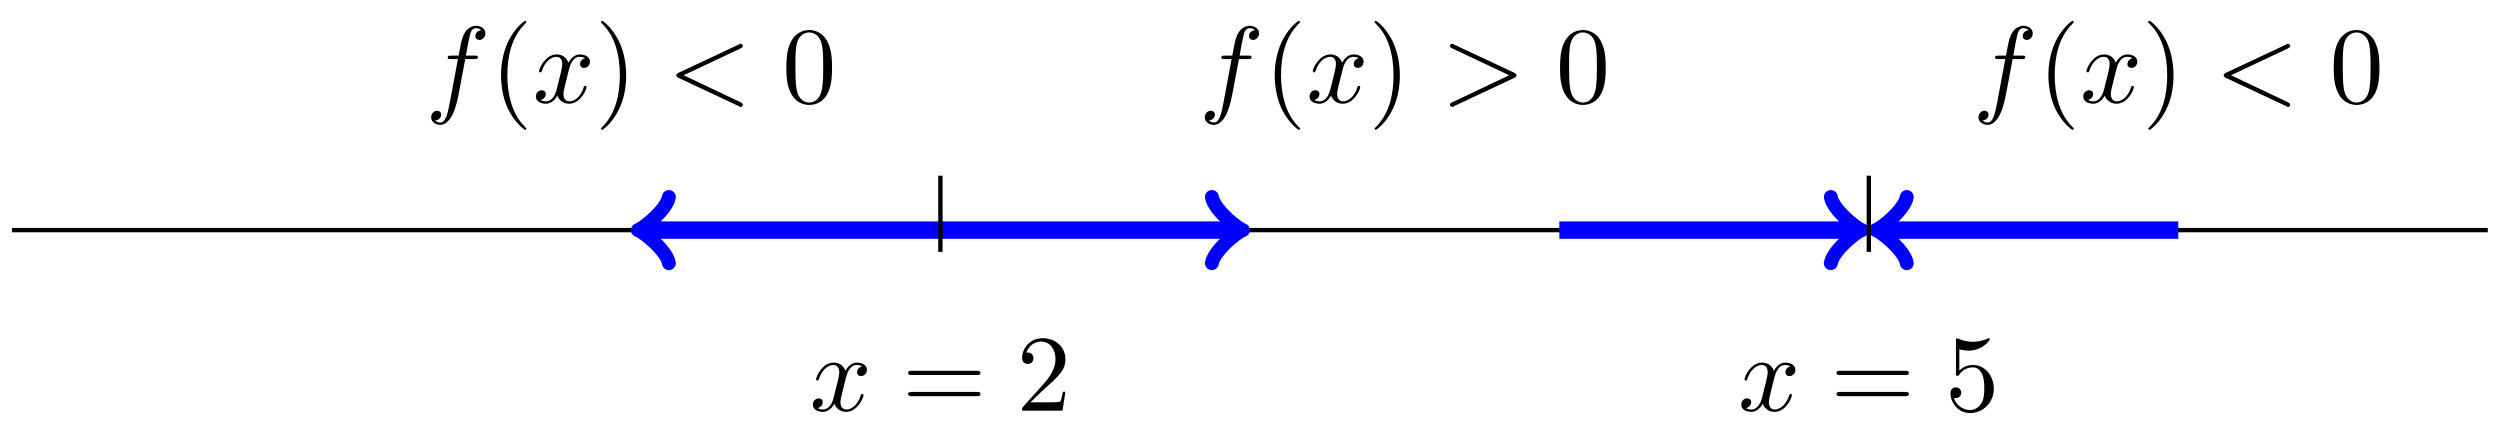
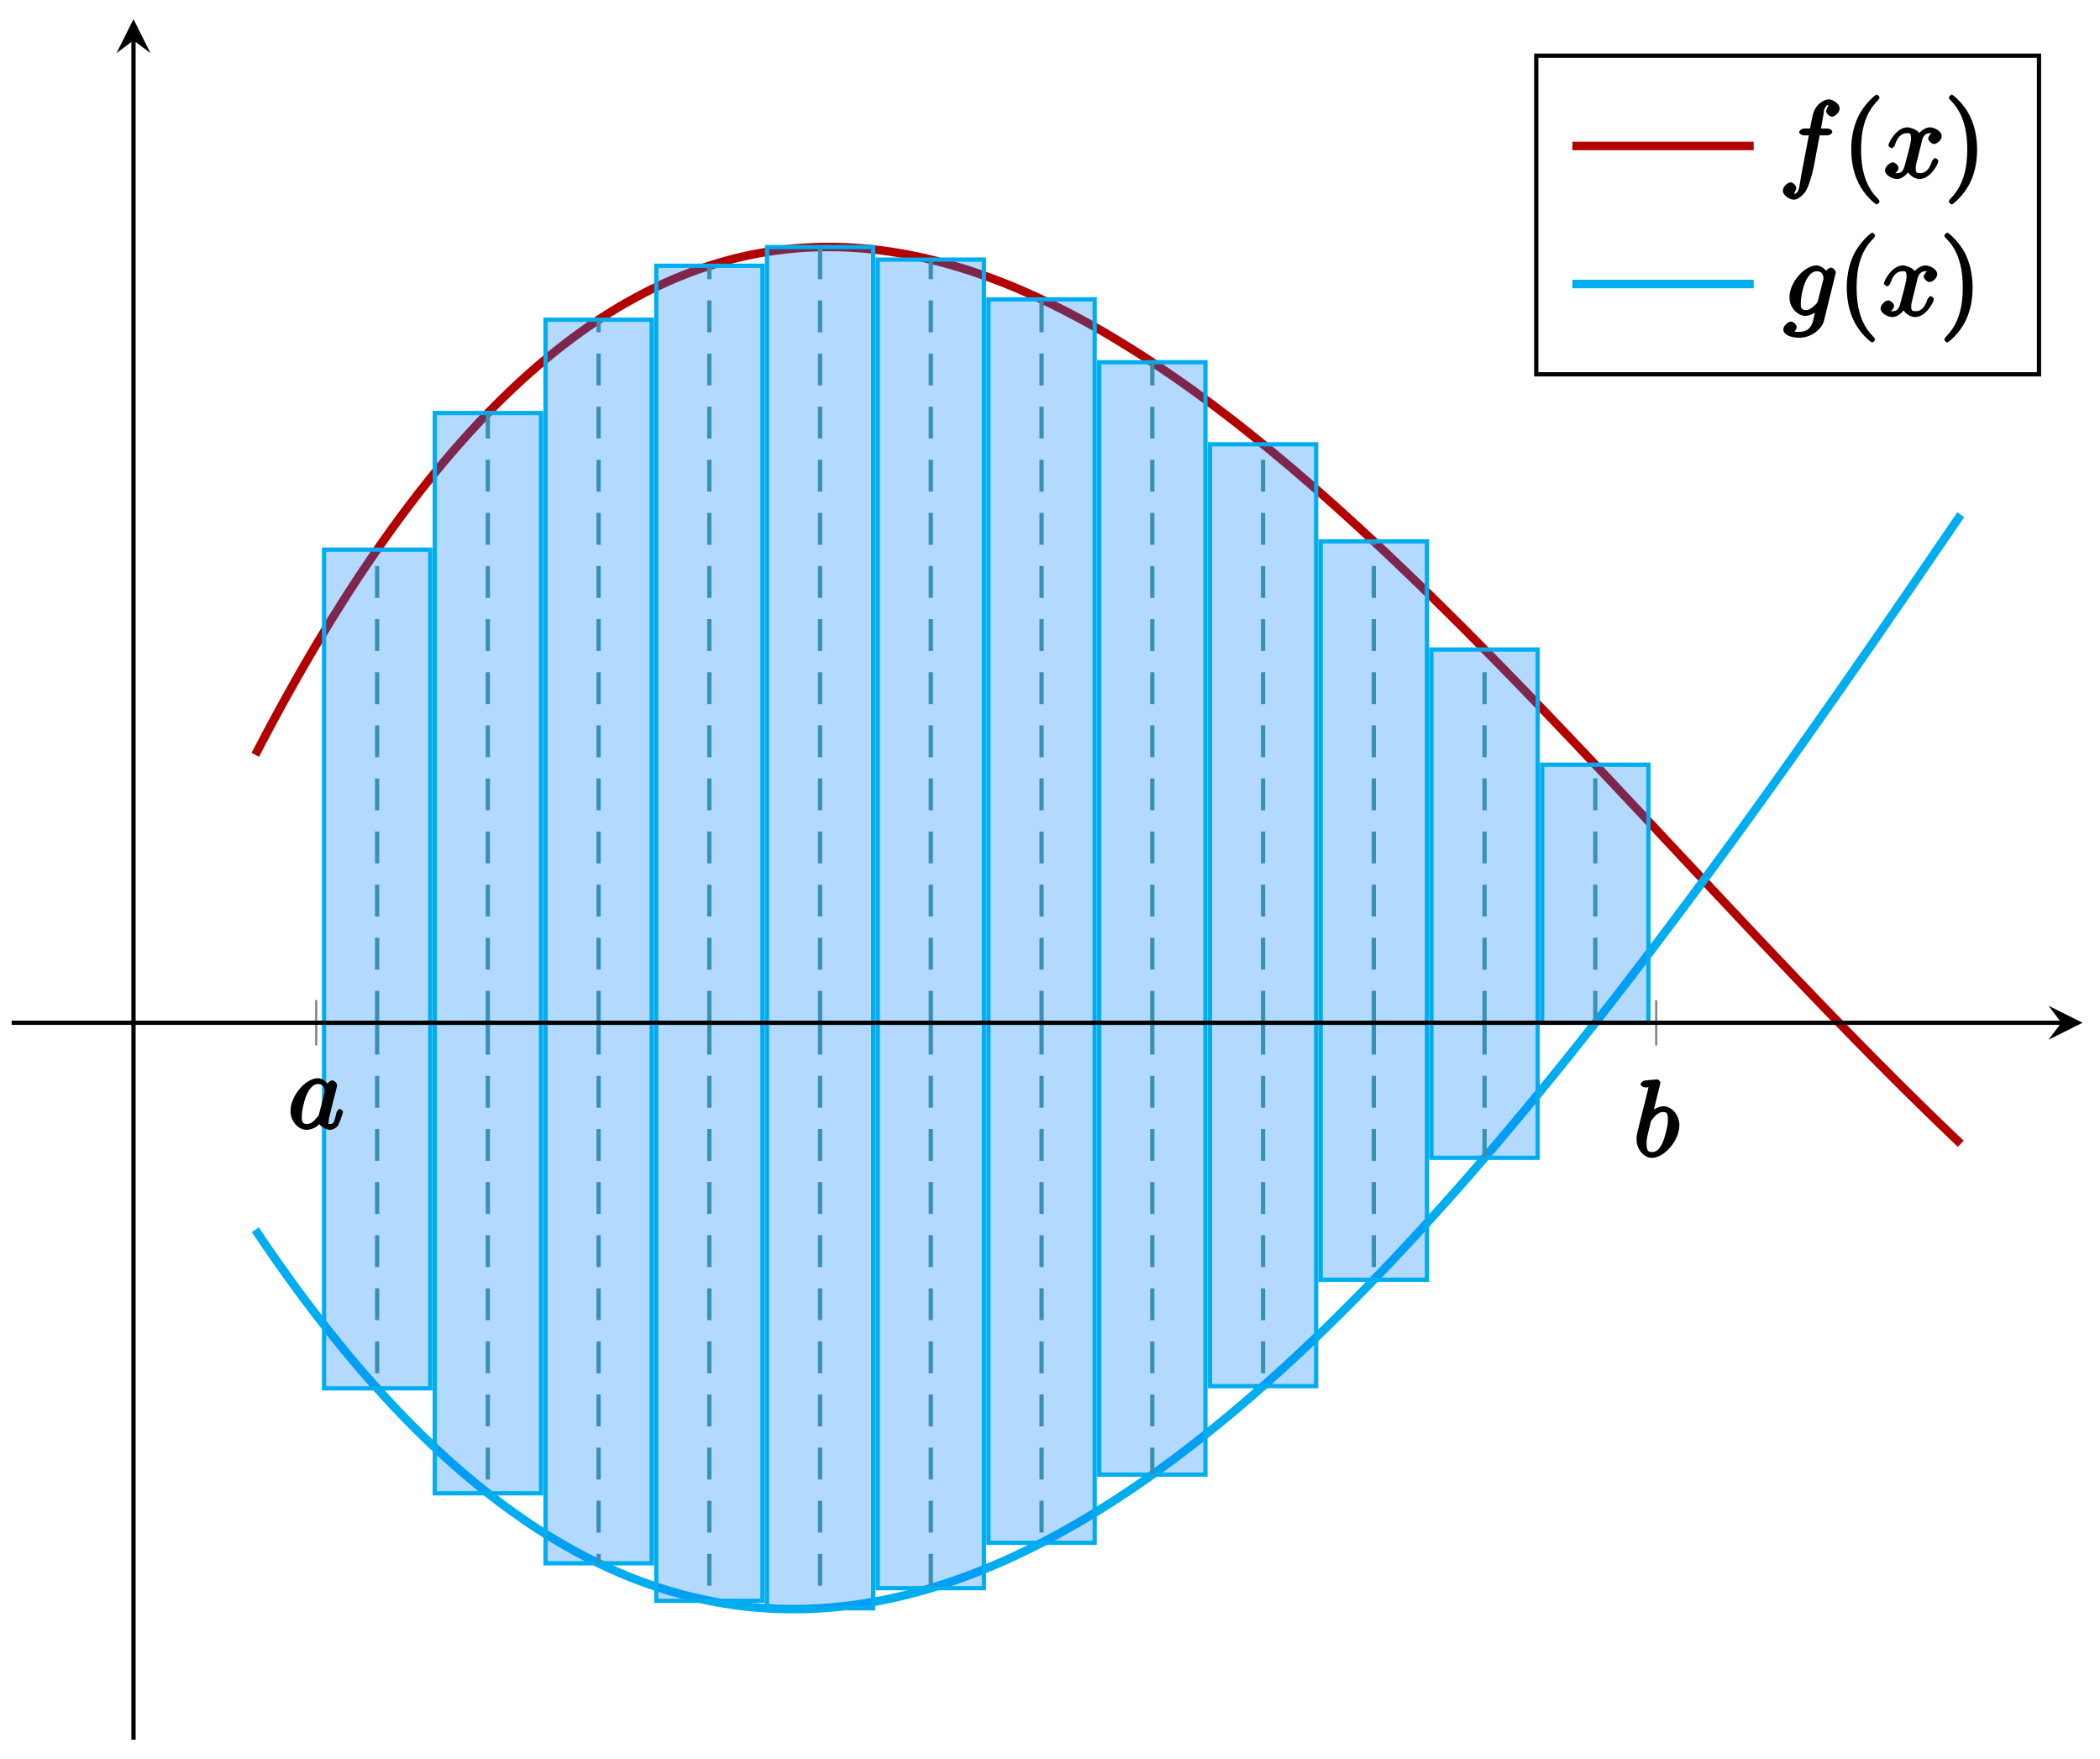
- <svg xmlns="http://www.w3.org/2000/svg" xmlns:xlink="http://www.w3.org/1999/xlink" width="229pt" height="39pt" viewBox="0 0 229 39" version="1.1">
+ <svg xmlns="http://www.w3.org/2000/svg" xmlns:xlink="http://www.w3.org/1999/xlink" width="197pt" height="165pt" viewBox="0 0 197 165" version="1.1">
  <defs>
    <g>
      <symbol overflow="visible" id="glyph0-0">
        <path style="stroke:none;" d="" />
      </symbol>
      <symbol overflow="visible" id="glyph0-1">
-         <path style="stroke:none;" d="M 3.328 -3.016 C 3.391 -3.266 3.625 -4.188 4.312 -4.188 C 4.359 -4.188 4.609 -4.188 4.812 -4.062 C 4.531 -4 4.344 -3.766 4.344 -3.516 C 4.344 -3.359 4.453 -3.172 4.719 -3.172 C 4.938 -3.172 5.25 -3.344 5.25 -3.75 C 5.25 -4.266 4.672 -4.406 4.328 -4.406 C 3.75 -4.406 3.406 -3.875 3.281 -3.656 C 3.031 -4.312 2.5 -4.406 2.203 -4.406 C 1.172 -4.406 0.594 -3.125 0.594 -2.875 C 0.594 -2.766 0.703 -2.766 0.719 -2.766 C 0.797 -2.766 0.828 -2.797 0.844 -2.875 C 1.188 -3.938 1.844 -4.188 2.188 -4.188 C 2.375 -4.188 2.719 -4.094 2.719 -3.516 C 2.719 -3.203 2.547 -2.547 2.188 -1.141 C 2.031 -0.531 1.672 -0.109 1.234 -0.109 C 1.172 -0.109 0.953 -0.109 0.734 -0.234 C 0.984 -0.297 1.203 -0.5 1.203 -0.781 C 1.203 -1.047 0.984 -1.125 0.844 -1.125 C 0.531 -1.125 0.297 -0.875 0.297 -0.547 C 0.297 -0.094 0.781 0.109 1.219 0.109 C 1.891 0.109 2.25 -0.594 2.266 -0.641 C 2.391 -0.281 2.75 0.109 3.344 0.109 C 4.375 0.109 4.938 -1.172 4.938 -1.422 C 4.938 -1.531 4.859 -1.531 4.828 -1.531 C 4.734 -1.531 4.719 -1.484 4.688 -1.422 C 4.359 -0.344 3.688 -0.109 3.375 -0.109 C 2.984 -0.109 2.828 -0.422 2.828 -0.766 C 2.828 -0.984 2.875 -1.203 2.984 -1.641 Z M 3.328 -3.016 " />
+         <path style="stroke:none;" d="M 3.891 -3.922 C 3.703 -4.297 3.25 -4.734 2.797 -4.734 C 1.641 -4.734 0.219 -3.094 0.219 -1.641 C 0.219 -0.703 0.953 0.109 1.719 0.109 C 1.922 0.109 2.547 0.016 2.906 -0.422 C 2.922 -0.375 3.453 0.109 3.922 0.109 C 4.281 0.109 4.625 -0.172 4.703 -0.344 C 5 -0.953 5.141 -1.562 5.141 -1.578 C 5.141 -1.688 4.875 -1.859 4.844 -1.859 C 4.75 -1.859 4.562 -1.641 4.531 -1.5 C 4.359 -0.859 4.359 -0.438 3.953 -0.438 C 3.672 -0.438 3.812 -0.531 3.812 -0.734 C 3.812 -0.953 3.844 -1.031 3.953 -1.469 C 4.062 -1.891 4.078 -1.984 4.172 -2.359 L 4.531 -3.766 C 4.594 -4.031 4.594 -4.062 4.594 -4.094 C 4.594 -4.266 4.312 -4.531 4.141 -4.531 C 3.891 -4.531 3.562 -4.141 3.531 -3.922 Z M 2.891 -1.344 C 2.844 -1.172 2.891 -1.266 2.734 -1.094 C 2.297 -0.547 2.031 -0.438 1.75 -0.438 C 1.25 -0.438 1.281 -0.812 1.281 -1.203 C 1.281 -1.703 1.547 -2.828 1.781 -3.281 C 2.078 -3.875 2.406 -4.188 2.812 -4.188 C 3.453 -4.188 3.422 -3.531 3.422 -3.469 C 3.422 -3.406 3.406 -3.344 3.391 -3.297 Z M 2.891 -1.344 " />
      </symbol>
      <symbol overflow="visible" id="glyph0-2">
-         <path style="stroke:none;" d="M 3.656 -3.984 L 4.516 -3.984 C 4.719 -3.984 4.812 -3.984 4.812 -4.188 C 4.812 -4.297 4.719 -4.297 4.547 -4.297 L 3.719 -4.297 L 3.922 -5.438 C 3.969 -5.641 4.109 -6.344 4.172 -6.469 C 4.25 -6.656 4.422 -6.812 4.641 -6.812 C 4.672 -6.812 4.938 -6.812 5.125 -6.625 C 4.688 -6.594 4.578 -6.234 4.578 -6.094 C 4.578 -5.859 4.766 -5.734 4.953 -5.734 C 5.219 -5.734 5.5 -5.969 5.5 -6.344 C 5.5 -6.797 5.047 -7.031 4.641 -7.031 C 4.297 -7.031 3.672 -6.844 3.375 -5.859 C 3.312 -5.656 3.281 -5.547 3.047 -4.297 L 2.359 -4.297 C 2.156 -4.297 2.047 -4.297 2.047 -4.109 C 2.047 -3.984 2.141 -3.984 2.328 -3.984 L 2.984 -3.984 L 2.25 -0.047 C 2.062 0.922 1.891 1.828 1.375 1.828 C 1.328 1.828 1.094 1.828 0.891 1.641 C 1.359 1.609 1.453 1.25 1.453 1.109 C 1.453 0.875 1.266 0.75 1.078 0.75 C 0.812 0.75 0.531 0.984 0.531 1.359 C 0.531 1.797 0.969 2.047 1.375 2.047 C 1.922 2.047 2.328 1.453 2.5 1.078 C 2.828 0.453 3.047 -0.75 3.062 -0.828 Z M 3.656 -3.984 " />
+         <path style="stroke:none;" d="M 2.547 -6.969 C 2.547 -6.984 2.375 -7.25 2.25 -7.25 C 2.031 -7.25 1.297 -7.172 1.031 -7.141 C 0.953 -7.141 0.672 -6.953 0.672 -6.781 C 0.672 -6.656 0.938 -6.5 1.094 -6.5 C 1.562 -6.5 1.406 -6.594 1.406 -6.484 C 1.406 -6.422 1.312 -6.078 1.266 -5.875 L 0.453 -2.625 C 0.328 -2.125 0.297 -1.969 0.297 -1.609 C 0.297 -0.672 1 0.109 1.734 0.109 C 2.906 0.109 4.312 -1.531 4.312 -2.969 C 4.312 -3.875 3.609 -4.734 2.812 -4.734 C 2.359 -4.734 1.812 -4.391 1.516 -4.094 L 1.812 -3.969 Z M 1.609 -3.203 C 1.672 -3.422 1.625 -3.328 1.719 -3.438 C 2.203 -4.094 2.531 -4.188 2.797 -4.188 C 3.156 -4.188 3.234 -4.047 3.234 -3.406 C 3.234 -2.828 2.906 -1.672 2.734 -1.297 C 2.406 -0.625 2.125 -0.438 1.734 -0.438 C 1.391 -0.438 1.234 -0.531 1.234 -1.281 C 1.234 -1.469 1.234 -1.656 1.391 -2.281 Z M 1.609 -3.203 " />
      </symbol>
      <symbol overflow="visible" id="glyph0-3">
-         <path style="stroke:none;" d="M 6.734 -4.969 C 6.844 -5.031 6.922 -5.078 6.922 -5.188 C 6.922 -5.297 6.828 -5.391 6.719 -5.391 C 6.688 -5.391 6.672 -5.391 6.547 -5.312 L 1.016 -2.719 C 0.906 -2.656 0.828 -2.609 0.828 -2.5 C 0.828 -2.375 0.906 -2.328 1.016 -2.266 L 6.547 0.328 C 6.672 0.406 6.688 0.406 6.719 0.406 C 6.828 0.406 6.922 0.312 6.922 0.203 C 6.922 0.094 6.844 0.047 6.734 -0.016 L 1.5 -2.5 Z M 6.734 -4.969 " />
+         <path style="stroke:none;" d="M 3.656 -3.984 L 4.516 -3.984 C 4.719 -3.984 4.984 -4.141 4.984 -4.344 C 4.984 -4.453 4.719 -4.625 4.547 -4.625 L 3.922 -4.625 L 4.094 -5.594 C 4.141 -5.797 4.234 -6.406 4.203 -6.359 C 4.422 -6.812 4.422 -6.812 4.641 -6.812 C 4.672 -6.812 4.812 -6.859 4.734 -6.922 C 4.688 -6.922 4.406 -6.406 4.406 -6.25 C 4.406 -6.016 4.766 -5.734 4.953 -5.734 C 5.219 -5.734 5.672 -6.125 5.672 -6.5 C 5.672 -6.953 5.047 -7.359 4.641 -7.359 C 4.297 -7.359 3.484 -7.016 3.188 -6.016 C 3.125 -5.812 3.094 -5.719 2.891 -4.625 L 2.359 -4.625 C 2.156 -4.625 1.875 -4.453 1.875 -4.266 C 1.875 -4.141 2.141 -3.984 2.328 -3.984 L 2.781 -3.984 L 2.062 -0.203 C 1.891 0.75 1.891 1.5 1.375 1.5 C 1.328 1.5 1.203 1.547 1.281 1.625 C 1.359 1.609 1.609 1.094 1.609 0.953 C 1.609 0.719 1.266 0.422 1.078 0.422 C 0.812 0.422 0.344 0.812 0.344 1.203 C 0.344 1.641 0.969 2.047 1.375 2.047 C 1.922 2.047 2.5 1.297 2.547 1.156 C 2.938 0.406 3.219 -0.922 3.234 -0.984 L 3.797 -3.984 Z M 3.656 -3.984 " />
      </symbol>
      <symbol overflow="visible" id="glyph0-4">
-         <path style="stroke:none;" d="M 6.734 -2.266 C 6.844 -2.328 6.922 -2.375 6.922 -2.5 C 6.922 -2.609 6.844 -2.656 6.734 -2.719 L 1.203 -5.312 C 1.078 -5.391 1.062 -5.391 1.031 -5.391 C 0.922 -5.391 0.828 -5.297 0.828 -5.188 C 0.828 -5.094 0.875 -5.031 1.016 -4.969 L 6.25 -2.5 L 1.016 -0.016 C 0.875 0.047 0.828 0.109 0.828 0.203 C 0.828 0.312 0.922 0.406 1.031 0.406 C 1.062 0.406 1.078 0.406 1.203 0.328 Z M 6.734 -2.266 " />
+         <path style="stroke:none;" d="M 3.5 -3.172 C 3.562 -3.422 3.625 -4.188 4.312 -4.188 C 4.359 -4.188 4.469 -4.234 4.688 -4.109 L 4.812 -4.391 C 4.531 -4.344 4.156 -3.922 4.156 -3.672 C 4.156 -3.516 4.453 -3.172 4.719 -3.172 C 4.938 -3.172 5.422 -3.516 5.422 -3.906 C 5.422 -4.422 4.672 -4.734 4.328 -4.734 C 3.75 -4.734 3.266 -4.156 3.297 -4.203 C 3.203 -4.469 2.5 -4.734 2.203 -4.734 C 1.172 -4.734 0.422 -3.281 0.422 -3.031 C 0.422 -2.938 0.703 -2.766 0.719 -2.766 C 0.797 -2.766 1 -2.953 1.016 -3.047 C 1.359 -4.094 1.844 -4.188 2.188 -4.188 C 2.375 -4.188 2.547 -4.25 2.547 -3.672 C 2.547 -3.375 2.375 -2.703 2 -1.312 C 1.844 -0.688 1.672 -0.438 1.234 -0.438 C 1.172 -0.438 1.062 -0.391 0.859 -0.516 L 0.734 -0.234 C 0.984 -0.297 1.375 -0.656 1.375 -0.938 C 1.375 -1.203 0.984 -1.453 0.844 -1.453 C 0.531 -1.453 0.109 -1.031 0.109 -0.703 C 0.109 -0.25 0.781 0.109 1.219 0.109 C 1.891 0.109 2.359 -0.641 2.391 -0.703 L 2.094 -0.812 C 2.219 -0.438 2.75 0.109 3.344 0.109 C 4.375 0.109 5.109 -1.328 5.109 -1.578 C 5.109 -1.688 4.859 -1.859 4.828 -1.859 C 4.734 -1.859 4.531 -1.641 4.516 -1.578 C 4.188 -0.516 3.688 -0.438 3.375 -0.438 C 2.984 -0.438 2.984 -0.594 2.984 -0.922 C 2.984 -1.141 3.047 -1.359 3.156 -1.797 Z M 3.5 -3.172 " />
+       </symbol>
+       <symbol overflow="visible" id="glyph0-5">
+         <path style="stroke:none;" d="M 4.859 -3.922 C 4.875 -3.984 4.891 -4.031 4.891 -4.094 C 4.891 -4.266 4.609 -4.531 4.438 -4.531 C 4.344 -4.531 3.891 -4.297 3.844 -3.938 L 4.203 -3.938 C 4.016 -4.312 3.5 -4.734 3.094 -4.734 C 1.969 -4.734 0.547 -3.172 0.547 -1.734 C 0.547 -0.75 1.328 0 2.047 0 C 2.641 0 3.234 -0.516 3.203 -0.5 L 3.031 -0.672 C 2.828 0.156 2.719 0.562 2.719 0.594 C 2.672 0.672 2.516 1.5 1.453 1.5 C 1.266 1.5 0.938 1.484 0.656 1.391 L 0.656 1.719 C 0.953 1.641 1.234 1.219 1.234 1.047 C 1.234 0.891 0.953 0.531 0.688 0.531 C 0.469 0.531 -0.031 0.875 -0.031 1.281 C -0.031 1.688 0.516 2.047 1.469 2.047 C 2.719 2.047 3.609 1.109 3.766 0.516 Z M 3.219 -1.438 C 3.156 -1.172 2.984 -1.047 2.766 -0.859 C 2.547 -0.672 2.375 -0.547 2.078 -0.547 C 1.578 -0.547 1.609 -0.891 1.609 -1.297 C 1.609 -1.781 1.844 -2.844 2.109 -3.344 C 2.375 -3.844 2.688 -4.188 3.109 -4.188 C 3.766 -4.188 3.734 -3.531 3.734 -3.484 C 3.734 -3.438 3.703 -3.375 3.703 -3.344 Z M 3.219 -1.438 " />
      </symbol>
      <symbol overflow="visible" id="glyph1-0">
        <path style="stroke:none;" d="" />
      </symbol>
      <symbol overflow="visible" id="glyph1-1">
-         <path style="stroke:none;" d="M 6.844 -3.266 C 7 -3.266 7.188 -3.266 7.188 -3.453 C 7.188 -3.656 7 -3.656 6.859 -3.656 L 0.891 -3.656 C 0.75 -3.656 0.562 -3.656 0.562 -3.453 C 0.562 -3.266 0.75 -3.266 0.891 -3.266 Z M 6.859 -1.328 C 7 -1.328 7.188 -1.328 7.188 -1.531 C 7.188 -1.719 7 -1.719 6.844 -1.719 L 0.891 -1.719 C 0.75 -1.719 0.562 -1.719 0.562 -1.531 C 0.562 -1.328 0.75 -1.328 0.891 -1.328 Z M 6.859 -1.328 " />
+         <path style="stroke:none;" d="M 3.469 2.234 C 3.469 2.203 3.422 2.062 3.25 1.891 C 2 0.641 1.734 -1.125 1.734 -2.656 C 1.734 -4.391 2.062 -6.016 3.297 -7.25 C 3.422 -7.375 3.469 -7.5 3.469 -7.531 C 3.469 -7.609 3.266 -7.812 3.203 -7.812 C 3.094 -7.812 2.031 -6.953 1.438 -5.688 C 0.922 -4.594 0.812 -3.484 0.812 -2.656 C 0.812 -1.875 0.922 -0.672 1.469 0.453 C 2.062 1.688 3.094 2.5 3.203 2.5 C 3.266 2.5 3.469 2.297 3.469 2.234 Z M 3.469 2.234 " />
      </symbol>
      <symbol overflow="visible" id="glyph1-2">
-         <path style="stroke:none;" d="M 1.266 -0.766 L 2.328 -1.797 C 3.875 -3.172 4.469 -3.703 4.469 -4.703 C 4.469 -5.844 3.578 -6.641 2.359 -6.641 C 1.234 -6.641 0.5 -5.719 0.5 -4.828 C 0.5 -4.281 1 -4.281 1.031 -4.281 C 1.203 -4.281 1.547 -4.391 1.547 -4.812 C 1.547 -5.062 1.359 -5.328 1.016 -5.328 C 0.938 -5.328 0.922 -5.328 0.891 -5.312 C 1.109 -5.969 1.656 -6.328 2.234 -6.328 C 3.141 -6.328 3.562 -5.516 3.562 -4.703 C 3.562 -3.906 3.078 -3.125 2.516 -2.5 L 0.609 -0.375 C 0.5 -0.266 0.5 -0.234 0.5 0 L 4.203 0 L 4.469 -1.734 L 4.234 -1.734 C 4.172 -1.438 4.109 -1 4 -0.844 C 3.938 -0.766 3.281 -0.766 3.062 -0.766 Z M 1.266 -0.766 " />
-       </symbol>
-       <symbol overflow="visible" id="glyph1-3">
-         <path style="stroke:none;" d="M 4.469 -2 C 4.469 -3.188 3.656 -4.188 2.578 -4.188 C 2.109 -4.188 1.672 -4.031 1.312 -3.672 L 1.312 -5.625 C 1.516 -5.562 1.844 -5.5 2.156 -5.5 C 3.391 -5.5 4.094 -6.406 4.094 -6.531 C 4.094 -6.594 4.062 -6.641 3.984 -6.641 C 3.984 -6.641 3.953 -6.641 3.906 -6.609 C 3.703 -6.516 3.219 -6.312 2.547 -6.312 C 2.156 -6.312 1.688 -6.391 1.219 -6.594 C 1.141 -6.625 1.125 -6.625 1.109 -6.625 C 1 -6.625 1 -6.547 1 -6.391 L 1 -3.438 C 1 -3.266 1 -3.188 1.141 -3.188 C 1.219 -3.188 1.234 -3.203 1.281 -3.266 C 1.391 -3.422 1.75 -3.969 2.562 -3.969 C 3.078 -3.969 3.328 -3.516 3.406 -3.328 C 3.562 -2.953 3.594 -2.578 3.594 -2.078 C 3.594 -1.719 3.594 -1.125 3.344 -0.703 C 3.109 -0.312 2.734 -0.062 2.281 -0.062 C 1.562 -0.062 0.984 -0.594 0.812 -1.172 C 0.844 -1.172 0.875 -1.156 0.984 -1.156 C 1.312 -1.156 1.484 -1.406 1.484 -1.641 C 1.484 -1.891 1.312 -2.141 0.984 -2.141 C 0.844 -2.141 0.5 -2.062 0.5 -1.609 C 0.5 -0.75 1.188 0.219 2.297 0.219 C 3.453 0.219 4.469 -0.734 4.469 -2 Z M 4.469 -2 " />
-       </symbol>
-       <symbol overflow="visible" id="glyph1-4">
-         <path style="stroke:none;" d="M 3.297 2.391 C 3.297 2.359 3.297 2.344 3.125 2.172 C 1.891 0.922 1.562 -0.969 1.562 -2.5 C 1.562 -4.234 1.938 -5.969 3.172 -7.203 C 3.297 -7.328 3.297 -7.344 3.297 -7.375 C 3.297 -7.453 3.266 -7.484 3.203 -7.484 C 3.094 -7.484 2.203 -6.797 1.609 -5.531 C 1.109 -4.438 0.984 -3.328 0.984 -2.5 C 0.984 -1.719 1.094 -0.516 1.641 0.625 C 2.25 1.844 3.094 2.5 3.203 2.5 C 3.266 2.5 3.297 2.469 3.297 2.391 Z M 3.297 2.391 " />
-       </symbol>
-       <symbol overflow="visible" id="glyph1-5">
-         <path style="stroke:none;" d="M 2.875 -2.5 C 2.875 -3.266 2.766 -4.469 2.219 -5.609 C 1.625 -6.828 0.766 -7.484 0.672 -7.484 C 0.609 -7.484 0.562 -7.438 0.562 -7.375 C 0.562 -7.344 0.562 -7.328 0.75 -7.141 C 1.734 -6.156 2.297 -4.578 2.297 -2.5 C 2.297 -0.781 1.938 0.969 0.703 2.219 C 0.562 2.344 0.562 2.359 0.562 2.391 C 0.562 2.453 0.609 2.5 0.672 2.5 C 0.766 2.5 1.672 1.812 2.25 0.547 C 2.766 -0.547 2.875 -1.656 2.875 -2.5 Z M 2.875 -2.5 " />
-       </symbol>
-       <symbol overflow="visible" id="glyph1-6">
-         <path style="stroke:none;" d="M 4.578 -3.188 C 4.578 -3.984 4.531 -4.781 4.188 -5.516 C 3.734 -6.484 2.906 -6.641 2.5 -6.641 C 1.891 -6.641 1.172 -6.375 0.75 -5.453 C 0.438 -4.766 0.391 -3.984 0.391 -3.188 C 0.391 -2.438 0.422 -1.547 0.844 -0.781 C 1.266 0.016 2 0.219 2.484 0.219 C 3.016 0.219 3.781 0.016 4.219 -0.938 C 4.531 -1.625 4.578 -2.406 4.578 -3.188 Z M 2.484 0 C 2.094 0 1.5 -0.25 1.328 -1.203 C 1.219 -1.797 1.219 -2.719 1.219 -3.312 C 1.219 -3.953 1.219 -4.609 1.297 -5.141 C 1.484 -6.328 2.234 -6.422 2.484 -6.422 C 2.812 -6.422 3.469 -6.234 3.656 -5.25 C 3.766 -4.688 3.766 -3.938 3.766 -3.312 C 3.766 -2.562 3.766 -1.891 3.656 -1.25 C 3.5 -0.297 2.938 0 2.484 0 Z M 2.484 0 " />
+         <path style="stroke:none;" d="M 3.047 -2.656 C 3.047 -3.422 2.938 -4.641 2.391 -5.766 C 1.797 -6.984 0.766 -7.812 0.672 -7.812 C 0.609 -7.812 0.391 -7.594 0.391 -7.531 C 0.391 -7.5 0.438 -7.375 0.625 -7.203 C 1.609 -6.203 2.125 -4.734 2.125 -2.656 C 2.125 -0.953 1.797 0.688 0.562 1.938 C 0.438 2.062 0.391 2.203 0.391 2.234 C 0.391 2.297 0.609 2.5 0.672 2.5 C 0.766 2.5 1.828 1.656 2.422 0.391 C 2.938 -0.703 3.047 -1.812 3.047 -2.656 Z M 3.047 -2.656 " />
      </symbol>
    </g>
+     <clipPath id="clip1">
+       <path d="M 12 11 L 195.363 11 L 195.363 119 L 12 119 Z M 12 11 " />
+     </clipPath>
+     <clipPath id="clip2">
+       <path d="M 12 37 L 195.363 37 L 195.363 163 L 12 163 Z M 12 37 " />
+     </clipPath>
  </defs>
  <g id="surface1">
-     <path style="fill:none;stroke-width:0.399;stroke-linecap:butt;stroke-linejoin:miter;stroke:rgb(0%,0%,0%);stroke-opacity:1;stroke-miterlimit:10;" d="M -28.349 -0.001 L 198.43 -0.001 " transform="matrix(1.00003,0,0,-1.00008,29.44334,21.07665)" />
-     <path style="fill:none;stroke-width:1.594;stroke-linecap:butt;stroke-linejoin:miter;stroke:rgb(0%,0%,100%);stroke-opacity:1;stroke-miterlimit:10;" d="M 29.552 -0.001 L 56.692 -0.001 " transform="matrix(1.00003,0,0,-1.00008,29.44334,21.07665)" />
-     <path style="fill:none;stroke-width:1.275;stroke-linecap:round;stroke-linejoin:round;stroke:rgb(0%,0%,100%);stroke-opacity:1;stroke-miterlimit:10;" d="M -2.273 3.029 C -2.082 1.892 0 0.189 0.567 0.001 C 0 -0.19 -2.082 -1.893 -2.273 -3.03 " transform="matrix(-1.00003,0,0,1.00008,58.99653,21.07665)" />
-     <path style="fill:none;stroke-width:1.594;stroke-linecap:butt;stroke-linejoin:miter;stroke:rgb(0%,0%,100%);stroke-opacity:1;stroke-miterlimit:10;" d="M 56.692 -0.001 L 83.835 -0.001 " transform="matrix(1.00003,0,0,-1.00008,29.44334,21.07665)" />
-     <path style="fill:none;stroke-width:1.275;stroke-linecap:round;stroke-linejoin:round;stroke:rgb(0%,0%,100%);stroke-opacity:1;stroke-miterlimit:10;" d="M -2.273 3.03 C -2.081 1.893 0 0.19 0.567 -0.001 C 0 -0.189 -2.081 -1.892 -2.273 -3.029 " transform="matrix(1.00003,0,0,-1.00008,113.2808,21.07665)" />
-     <path style="fill:none;stroke-width:1.594;stroke-linecap:butt;stroke-linejoin:miter;stroke:rgb(0%,0%,100%);stroke-opacity:1;stroke-miterlimit:10;" d="M 113.389 -0.001 L 140.529 -0.001 " transform="matrix(1.00003,0,0,-1.00008,29.44334,21.07665)" />
-     <path style="fill:none;stroke-width:1.275;stroke-linecap:round;stroke-linejoin:round;stroke:rgb(0%,0%,100%);stroke-opacity:1;stroke-miterlimit:10;" d="M -2.273 3.03 C -2.081 1.893 0 0.19 0.567 -0.001 C 0 -0.189 -2.081 -1.892 -2.273 -3.029 " transform="matrix(1.00003,0,0,-1.00008,169.9761,21.07665)" />
-     <path style="fill:none;stroke-width:1.594;stroke-linecap:butt;stroke-linejoin:miter;stroke:rgb(0%,0%,100%);stroke-opacity:1;stroke-miterlimit:10;" d="M 142.939 -0.001 L 170.083 -0.001 " transform="matrix(1.00003,0,0,-1.00008,29.44334,21.07665)" />
-     <path style="fill:none;stroke-width:1.275;stroke-linecap:round;stroke-linejoin:round;stroke:rgb(0%,0%,100%);stroke-opacity:1;stroke-miterlimit:10;" d="M -2.273 3.029 C -2.082 1.892 0 0.189 0.567 0.001 C 0 -0.19 -2.082 -1.893 -2.273 -3.03 " transform="matrix(-1.00003,0,0,1.00008,172.3872,21.07665)" />
-     <path style="fill:none;stroke-width:0.399;stroke-linecap:butt;stroke-linejoin:miter;stroke:rgb(0%,0%,0%);stroke-opacity:1;stroke-miterlimit:10;" d="M 56.696 4.982 L 56.696 -1.994 " transform="matrix(1.00003,0,0,-1.00008,29.44334,21.07665)" />
-     <path style=" stroke:none;fill-rule:nonzero;fill:rgb(100%,100%,100%);fill-opacity:1;" d="M 70.84 40.941 L 101.438 40.941 L 101.438 27.879 L 70.84 27.879 Z M 70.84 40.941 " />
+     <g clip-path="url(#clip1)" clip-rule="nonzero">
+       <path style="fill:none;stroke-width:0.797;stroke-linecap:butt;stroke-linejoin:miter;stroke:rgb(70%,0%,0%);stroke-opacity:1;stroke-miterlimit:10;" d="M 22.853 92.38 L 23.658 93.919 L 24.462 95.43 L 25.267 96.915 L 26.072 98.368 L 26.873 99.793 L 27.677 101.192 L 28.482 102.563 L 29.287 103.903 L 30.091 105.219 L 30.896 106.504 L 31.697 107.766 L 32.501 108.996 L 33.306 110.199 L 34.111 111.379 L 34.915 112.531 L 35.716 113.656 L 36.521 114.754 L 37.325 115.828 L 38.13 116.875 L 38.935 117.895 L 39.736 118.891 L 40.54 119.859 L 41.345 120.805 L 42.15 121.723 L 42.954 122.617 L 43.755 123.488 L 44.56 124.332 L 45.364 125.152 L 46.169 125.949 L 46.974 126.723 L 47.778 127.473 L 48.579 128.195 L 49.384 128.898 L 50.188 129.578 L 50.993 130.23 L 51.798 130.863 L 52.599 131.472 L 53.403 132.058 L 54.208 132.625 L 55.013 133.164 L 55.817 133.687 L 56.618 134.183 L 57.423 134.66 L 58.227 135.113 L 59.032 135.547 L 59.837 135.961 L 60.641 136.351 L 61.442 136.722 L 62.247 137.07 L 63.052 137.398 L 63.856 137.707 L 64.661 137.996 L 65.462 138.265 L 66.266 138.511 L 67.071 138.742 L 67.876 138.953 L 68.68 139.14 L 69.481 139.312 L 70.286 139.464 L 71.09 139.597 L 71.895 139.711 L 72.7 139.808 L 73.504 139.886 L 74.305 139.949 L 75.11 139.988 L 75.915 140.015 L 76.719 140.019 L 77.524 140.011 L 78.325 139.984 L 79.129 139.937 L 79.934 139.879 L 80.739 139.8 L 81.543 139.703 L 82.344 139.593 L 83.149 139.464 L 83.953 139.324 L 84.758 139.164 L 85.563 138.992 L 86.367 138.8 L 87.168 138.597 L 87.973 138.375 L 88.778 138.14 L 89.582 137.89 L 90.387 137.625 L 91.188 137.347 L 91.992 137.054 L 92.797 136.75 L 93.602 136.429 L 94.406 136.093 L 95.207 135.746 L 96.012 135.383 L 96.816 135.011 L 97.621 134.625 L 98.426 134.222 L 99.227 133.808 L 100.031 133.386 L 100.836 132.949 L 101.641 132.5 L 102.445 132.039 L 103.25 131.562 L 104.051 131.078 L 104.855 130.582 L 105.66 130.074 L 106.465 129.558 L 107.269 129.027 L 108.07 128.488 L 108.875 127.937 L 109.679 127.379 L 110.484 126.809 L 111.289 126.226 L 112.09 125.637 L 112.894 125.035 L 113.699 124.426 L 114.504 123.809 L 115.308 123.18 L 116.113 122.543 L 116.914 121.895 L 117.718 121.242 L 118.523 120.578 L 119.328 119.906 L 120.132 119.231 L 120.933 118.543 L 121.738 117.848 L 122.543 117.145 L 123.347 116.438 L 124.152 115.719 L 124.953 114.996 L 125.757 114.266 L 126.562 113.528 L 127.367 112.785 L 128.171 112.035 L 128.976 111.278 L 129.777 110.516 L 130.581 109.75 L 131.386 108.977 L 132.191 108.199 L 132.995 107.414 L 133.796 106.625 L 134.601 105.832 L 136.21 104.231 L 137.015 103.422 L 137.816 102.61 L 139.425 100.977 L 140.23 100.153 L 141.839 98.497 L 142.64 97.661 L 144.249 95.989 L 145.858 94.301 L 146.659 93.458 L 147.464 92.61 L 149.073 90.907 L 149.878 90.051 L 150.679 89.2 L 151.483 88.341 L 152.288 87.485 L 153.093 86.626 L 153.897 85.77 L 154.698 84.911 L 158.721 80.614 L 159.522 79.755 L 160.327 78.899 L 161.132 78.04 L 161.936 77.184 L 162.741 76.333 L 163.542 75.477 L 164.346 74.626 L 165.956 72.931 L 166.76 72.087 L 167.561 71.243 L 169.17 69.564 L 169.975 68.728 L 170.78 67.896 L 171.584 67.068 L 172.385 66.243 L 173.19 65.419 L 174.799 63.786 L 175.604 62.978 L 176.405 62.173 L 177.209 61.368 L 178.014 60.572 L 179.623 58.993 L 180.424 58.212 L 181.229 57.435 L 182.034 56.661 L 182.838 55.896 " transform="matrix(1.00002,0,0,-1.00002,1.095662,163.1899)" />
+     </g>
+     <g clip-path="url(#clip2)" clip-rule="nonzero">
+       <path style="fill:none;stroke-width:0.797;stroke-linecap:butt;stroke-linejoin:miter;stroke:rgb(0%,67.839%,93.729%);stroke-opacity:1;stroke-miterlimit:10;" d="M 22.853 47.83 L 23.658 46.638 L 24.462 45.466 L 25.267 44.322 L 26.072 43.197 L 26.873 42.091 L 27.677 41.013 L 28.482 39.955 L 29.287 38.916 L 30.091 37.9 L 30.896 36.908 L 31.697 35.931 L 32.501 34.982 L 33.306 34.053 L 34.111 33.142 L 34.915 32.256 L 35.716 31.389 L 36.521 30.541 L 37.325 29.717 L 38.13 28.908 L 38.935 28.123 L 39.736 27.361 L 40.54 26.615 L 41.345 25.893 L 42.15 25.189 L 42.954 24.506 L 43.755 23.842 L 44.56 23.197 L 45.364 22.572 L 46.169 21.967 L 46.974 21.381 L 47.778 20.815 L 48.579 20.264 L 49.384 19.736 L 50.188 19.229 L 50.993 18.736 L 51.798 18.264 L 52.599 17.811 L 53.403 17.377 L 54.208 16.963 L 55.013 16.565 L 55.817 16.186 L 56.618 15.822 L 57.423 15.479 L 58.227 15.154 L 59.032 14.846 L 59.837 14.557 L 60.641 14.287 L 61.442 14.03 L 62.247 13.795 L 63.052 13.572 L 63.856 13.373 L 64.661 13.186 L 65.462 13.018 L 66.266 12.865 L 67.071 12.733 L 67.876 12.612 L 68.68 12.51 L 69.481 12.424 L 70.286 12.358 L 71.09 12.303 L 71.895 12.268 L 72.7 12.248 L 73.504 12.244 L 74.305 12.252 L 75.11 12.28 L 75.915 12.323 L 76.719 12.381 L 77.524 12.455 L 78.325 12.545 L 79.129 12.647 L 79.934 12.768 L 80.739 12.901 L 81.543 13.049 L 82.344 13.213 L 83.149 13.393 L 83.953 13.584 L 84.758 13.795 L 85.563 14.014 L 86.367 14.252 L 87.168 14.502 L 87.973 14.768 L 88.778 15.045 L 89.582 15.338 L 90.387 15.643 L 91.188 15.963 L 91.992 16.295 L 92.797 16.639 L 93.602 16.998 L 94.406 17.373 L 95.207 17.76 L 96.012 18.158 L 96.816 18.568 L 97.621 18.994 L 98.426 19.432 L 99.227 19.881 L 100.031 20.342 L 100.836 20.818 L 101.641 21.303 L 102.445 21.803 L 103.25 22.314 L 104.051 22.838 L 104.855 23.373 L 105.66 23.916 L 106.465 24.475 L 107.269 25.045 L 108.07 25.627 L 108.875 26.217 L 109.679 26.822 L 110.484 27.435 L 111.289 28.06 L 112.09 28.697 L 112.894 29.346 L 113.699 30.002 L 114.504 30.67 L 115.308 31.349 L 116.113 32.041 L 116.914 32.74 L 117.718 33.447 L 118.523 34.17 L 119.328 34.896 L 120.132 35.638 L 120.933 36.385 L 121.738 37.146 L 122.543 37.912 L 123.347 38.689 L 124.152 39.478 L 124.953 40.271 L 125.757 41.08 L 126.562 41.892 L 127.367 42.716 L 128.171 43.548 L 128.976 44.388 L 129.777 45.236 L 130.581 46.095 L 131.386 46.959 L 132.191 47.834 L 132.995 48.716 L 133.796 49.607 L 134.601 50.505 L 135.406 51.412 L 136.21 52.322 L 137.015 53.244 L 137.816 54.173 L 138.62 55.111 L 139.425 56.052 L 140.23 57.005 L 141.034 57.962 L 141.839 58.927 L 142.64 59.896 L 143.444 60.876 L 144.249 61.861 L 145.054 62.853 L 145.858 63.849 L 146.659 64.853 L 147.464 65.864 L 148.269 66.88 L 149.073 67.903 L 149.878 68.935 L 150.679 69.966 L 151.483 71.009 L 152.288 72.056 L 153.093 73.106 L 153.897 74.161 L 154.698 75.224 L 155.503 76.29 L 157.112 78.438 L 158.721 80.61 L 159.522 81.7 L 161.132 83.895 L 161.936 85.001 L 162.741 86.11 L 163.542 87.223 L 164.346 88.341 L 165.151 89.462 L 165.956 90.587 L 166.76 91.715 L 167.561 92.848 L 168.366 93.985 L 169.975 96.266 L 170.78 97.411 L 171.584 98.559 L 172.385 99.711 L 173.995 102.024 L 174.799 103.184 L 175.604 104.348 L 176.405 105.512 L 178.014 107.848 L 178.819 109.02 L 179.623 110.196 L 180.424 111.371 L 181.229 112.547 L 182.838 114.906 " transform="matrix(1.00002,0,0,-1.00002,1.095662,163.1899)" />
+     </g>
+     <path style="fill-rule:nonzero;fill:rgb(0%,50%,100%);fill-opacity:0.3;stroke-width:0.399;stroke-linecap:butt;stroke-linejoin:miter;stroke:rgb(0%,67.839%,93.729%);stroke-opacity:1;stroke-miterlimit:10;" d="M 29.302 67.247 L 39.263 67.247 L 39.263 111.629 L 29.302 111.629 Z M 39.689 67.247 L 49.653 67.247 L 49.653 124.445 L 39.689 124.445 Z M 50.079 67.247 L 60.04 67.247 L 60.04 133.195 L 50.079 133.195 Z M 60.466 67.247 L 70.43 67.247 L 70.43 138.257 L 60.466 138.257 Z M 70.856 67.247 L 80.817 67.247 L 80.817 140.011 L 70.856 140.011 Z M 81.243 67.247 L 91.207 67.247 L 91.207 138.836 L 81.243 138.836 Z M 91.633 67.247 L 101.594 67.247 L 101.594 135.105 L 91.633 135.105 Z M 102.019 67.247 L 111.984 67.247 L 111.984 129.207 L 102.019 129.207 Z M 112.41 67.247 L 122.371 67.247 L 122.371 121.512 L 112.41 121.512 Z M 122.796 67.247 L 132.761 67.247 L 132.761 112.403 L 122.796 112.403 Z M 133.187 67.247 L 143.148 67.247 L 143.148 102.258 L 133.187 102.258 Z M 143.573 67.247 L 153.538 67.247 L 153.538 91.454 L 143.573 91.454 Z M 143.573 67.247 " transform="matrix(1.00002,0,0,-1.00002,1.095662,163.1899)" />
+     <path style="fill-rule:nonzero;fill:rgb(0%,50%,100%);fill-opacity:0.3;stroke-width:0.399;stroke-linecap:butt;stroke-linejoin:miter;stroke:rgb(0%,67.839%,93.729%);stroke-opacity:1;stroke-miterlimit:10;" d="M 29.302 67.247 L 39.263 67.247 L 39.263 32.951 L 29.302 32.951 Z M 39.689 67.247 L 49.653 67.247 L 49.653 23.107 L 39.689 23.107 Z M 50.079 67.247 L 60.04 67.247 L 60.04 16.541 L 50.079 16.541 Z M 60.466 67.247 L 70.43 67.247 L 70.43 13.022 L 60.466 13.022 Z M 70.856 67.247 L 80.817 67.247 L 80.817 12.319 L 70.856 12.319 Z M 81.243 67.247 L 91.207 67.247 L 91.207 14.209 L 81.243 14.209 Z M 91.633 67.247 L 101.594 67.247 L 101.594 18.463 L 91.633 18.463 Z M 102.019 67.247 L 111.984 67.247 L 111.984 24.854 L 102.019 24.854 Z M 112.41 67.247 L 122.371 67.247 L 122.371 33.158 L 112.41 33.158 Z M 122.796 67.247 L 132.761 67.247 L 132.761 43.138 L 122.796 43.138 Z M 133.187 67.247 L 143.148 67.247 L 143.148 54.579 L 133.187 54.579 Z M 143.573 67.247 L 153.538 67.247 Z M 143.573 67.247 " transform="matrix(1.00002,0,0,-1.00002,1.095662,163.1899)" />
+     <path style="fill:none;stroke-width:0.399;stroke-linecap:butt;stroke-linejoin:miter;stroke:rgb(22.235%,56.57%,71.022%);stroke-opacity:1;stroke-dasharray:2.989,1.993;stroke-miterlimit:10;" d="M 34.283 67.247 L 34.283 111.629 M 44.669 67.247 L 44.669 124.445 M 55.059 67.247 L 55.059 133.195 M 65.446 67.247 L 65.446 138.257 M 75.836 67.247 L 75.836 140.011 M 86.223 67.247 L 86.223 138.836 M 96.613 67.247 L 96.613 135.105 M 107 67.247 L 107 129.207 M 117.39 67.247 L 117.39 121.512 M 127.777 67.247 L 127.777 112.403 M 138.167 67.247 L 138.167 102.258 M 148.554 67.247 L 148.554 91.454 " transform="matrix(1.00002,0,0,-1.00002,1.095662,163.1899)" />
+     <path style="fill:none;stroke-width:0.399;stroke-linecap:butt;stroke-linejoin:miter;stroke:rgb(22.235%,56.57%,71.022%);stroke-opacity:1;stroke-dasharray:2.989,1.993;stroke-miterlimit:10;" d="M 34.283 67.247 L 34.283 32.951 M 44.669 67.247 L 44.669 23.107 M 55.059 67.247 L 55.059 16.541 M 65.446 67.247 L 65.446 13.022 M 75.836 67.247 L 75.836 12.319 M 86.223 67.247 L 86.223 14.209 M 96.613 67.247 L 96.613 18.463 M 107 67.247 L 107 24.854 M 117.39 67.247 L 117.39 33.158 M 127.777 67.247 L 127.777 43.138 M 138.167 67.247 L 138.167 54.579 M 148.554 67.247 L 148.554 67.247 " transform="matrix(1.00002,0,0,-1.00002,1.095662,163.1899)" />
+     <path style="fill:none;stroke-width:0.199;stroke-linecap:butt;stroke-linejoin:miter;stroke:rgb(50%,50%,50%);stroke-opacity:1;stroke-miterlimit:10;" d="M 28.568 65.118 L 28.568 69.372 M 154.268 65.118 L 154.268 69.372 " transform="matrix(1.00002,0,0,-1.00002,1.095662,163.1899)" />
+     <path style="fill:none;stroke-width:0.399;stroke-linecap:butt;stroke-linejoin:miter;stroke:rgb(0%,0%,0%);stroke-opacity:1;stroke-miterlimit:10;" d="M -0.002 67.247 L 192.272 67.247 " transform="matrix(1.00002,0,0,-1.00002,1.095662,163.1899)" />
+     <path style=" stroke:none;fill-rule:nonzero;fill:rgb(0%,0%,0%);fill-opacity:1;" d="M 195.363 95.941 L 192.176 94.348 L 193.371 95.941 L 192.176 97.535 " />
+     <path style="fill:none;stroke-width:0.399;stroke-linecap:butt;stroke-linejoin:miter;stroke:rgb(0%,0%,0%);stroke-opacity:1;stroke-miterlimit:10;" d="M 11.428 -0.001 L 11.428 159.398 " transform="matrix(1.00002,0,0,-1.00002,1.095662,163.1899)" />
+     <path style=" stroke:none;fill-rule:nonzero;fill:rgb(0%,0%,0%);fill-opacity:1;" d="M 12.523 1.797 L 10.93 4.984 L 12.523 3.789 L 14.117 4.984 " />
    <g style="fill:rgb(0%,0%,0%);fill-opacity:1;">
-       <use xlink:href="#glyph0-1" x="74.159" y="37.619" />
+       <use xlink:href="#glyph0-1" x="27.031" y="105.878" />
    </g>
    <g style="fill:rgb(0%,0%,0%);fill-opacity:1;">
-       <use xlink:href="#glyph1-1" x="82.621" y="37.619" />
+       <use xlink:href="#glyph0-2" x="153.23" y="108.507" />
+     </g>
+     <path style="fill-rule:nonzero;fill:rgb(100%,100%,100%);fill-opacity:1;stroke-width:0.399;stroke-linecap:butt;stroke-linejoin:miter;stroke:rgb(0%,0%,0%);stroke-opacity:1;stroke-miterlimit:10;" d="M 143.019 128.074 L 190.178 128.074 L 190.178 157.964 L 143.019 157.964 Z M 143.019 128.074 " transform="matrix(1.00002,0,0,-1.00002,1.095662,163.1899)" />
+     <path style="fill:none;stroke-width:0.797;stroke-linecap:butt;stroke-linejoin:miter;stroke:rgb(70%,0%,0%);stroke-opacity:1;stroke-miterlimit:10;" d="M -0.001 0.001 L 17.007 0.001 " transform="matrix(1.00002,0,0,-1.00002,147.5046,13.69195)" />
+     <g style="fill:rgb(0%,0%,0%);fill-opacity:1;">
+       <use xlink:href="#glyph0-3" x="166.904" y="16.681" />
    </g>
    <g style="fill:rgb(0%,0%,0%);fill-opacity:1;">
-       <use xlink:href="#glyph1-2" x="93.122" y="37.619" />
-     </g>
-     <path style="fill:none;stroke-width:0.399;stroke-linecap:butt;stroke-linejoin:miter;stroke:rgb(0%,0%,0%);stroke-opacity:1;stroke-miterlimit:10;" d="M 141.736 4.982 L 141.736 -1.994 " transform="matrix(1.00003,0,0,-1.00008,29.44334,21.07665)" />
-     <path style=" stroke:none;fill-rule:nonzero;fill:rgb(100%,100%,100%);fill-opacity:1;" d="M 155.883 40.941 L 186.48 40.941 L 186.48 27.879 L 155.883 27.879 Z M 155.883 40.941 " />
-     <g style="fill:rgb(0%,0%,0%);fill-opacity:1;">
-       <use xlink:href="#glyph0-1" x="159.202" y="37.619" />
+       <use xlink:href="#glyph1-1" x="172.854" y="16.681" />
    </g>
    <g style="fill:rgb(0%,0%,0%);fill-opacity:1;">
-       <use xlink:href="#glyph1-1" x="167.664" y="37.619" />
+       <use xlink:href="#glyph0-4" x="176.728" y="16.681" />
    </g>
    <g style="fill:rgb(0%,0%,0%);fill-opacity:1;">
-       <use xlink:href="#glyph1-3" x="178.165" y="37.619" />
+       <use xlink:href="#glyph1-2" x="182.422" y="16.681" />
+     </g>
+     <path style="fill:none;stroke-width:0.797;stroke-linecap:butt;stroke-linejoin:miter;stroke:rgb(0%,67.839%,93.729%);stroke-opacity:1;stroke-miterlimit:10;" d="M -0.001 -0 L 17.007 -0 " transform="matrix(1.00002,0,0,-1.00002,147.5046,26.64421)" />
+     <g style="fill:rgb(0%,0%,0%);fill-opacity:1;">
+       <use xlink:href="#glyph0-5" x="167.324" y="29.633" />
    </g>
    <g style="fill:rgb(0%,0%,0%);fill-opacity:1;">
-       <use xlink:href="#glyph0-2" x="38.962" y="9.393" />
+       <use xlink:href="#glyph1-1" x="172.433" y="29.633" />
    </g>
    <g style="fill:rgb(0%,0%,0%);fill-opacity:1;">
-       <use xlink:href="#glyph1-4" x="44.912" y="9.393" />
+       <use xlink:href="#glyph0-4" x="176.308" y="29.633" />
    </g>
    <g style="fill:rgb(0%,0%,0%);fill-opacity:1;">
-       <use xlink:href="#glyph0-1" x="48.787" y="9.393" />
-     </g>
-     <g style="fill:rgb(0%,0%,0%);fill-opacity:1;">
-       <use xlink:href="#glyph1-5" x="54.481" y="9.393" />
-     </g>
-     <g style="fill:rgb(0%,0%,0%);fill-opacity:1;">
-       <use xlink:href="#glyph0-3" x="61.122" y="9.393" />
-     </g>
-     <g style="fill:rgb(0%,0%,0%);fill-opacity:1;">
-       <use xlink:href="#glyph1-6" x="71.639" y="9.393" />
-     </g>
-     <g style="fill:rgb(0%,0%,0%);fill-opacity:1;">
-       <use xlink:href="#glyph0-2" x="109.831" y="9.393" />
-     </g>
-     <g style="fill:rgb(0%,0%,0%);fill-opacity:1;">
-       <use xlink:href="#glyph1-4" x="115.781" y="9.393" />
-     </g>
-     <g style="fill:rgb(0%,0%,0%);fill-opacity:1;">
-       <use xlink:href="#glyph0-1" x="119.656" y="9.393" />
-     </g>
-     <g style="fill:rgb(0%,0%,0%);fill-opacity:1;">
-       <use xlink:href="#glyph1-5" x="125.35" y="9.393" />
-     </g>
-     <g style="fill:rgb(0%,0%,0%);fill-opacity:1;">
-       <use xlink:href="#glyph0-4" x="131.991" y="9.393" />
-     </g>
-     <g style="fill:rgb(0%,0%,0%);fill-opacity:1;">
-       <use xlink:href="#glyph1-6" x="142.508" y="9.393" />
-     </g>
-     <g style="fill:rgb(0%,0%,0%);fill-opacity:1;">
-       <use xlink:href="#glyph0-2" x="180.7" y="9.393" />
-     </g>
-     <g style="fill:rgb(0%,0%,0%);fill-opacity:1;">
-       <use xlink:href="#glyph1-4" x="186.65" y="9.393" />
-     </g>
-     <g style="fill:rgb(0%,0%,0%);fill-opacity:1;">
-       <use xlink:href="#glyph0-1" x="190.525" y="9.393" />
-     </g>
-     <g style="fill:rgb(0%,0%,0%);fill-opacity:1;">
-       <use xlink:href="#glyph1-5" x="196.219" y="9.393" />
-     </g>
-     <g style="fill:rgb(0%,0%,0%);fill-opacity:1;">
-       <use xlink:href="#glyph0-3" x="202.861" y="9.393" />
-     </g>
-     <g style="fill:rgb(0%,0%,0%);fill-opacity:1;">
-       <use xlink:href="#glyph1-6" x="213.377" y="9.393" />
+       <use xlink:href="#glyph1-2" x="182.002" y="29.633" />
    </g>
  </g>
</svg>
